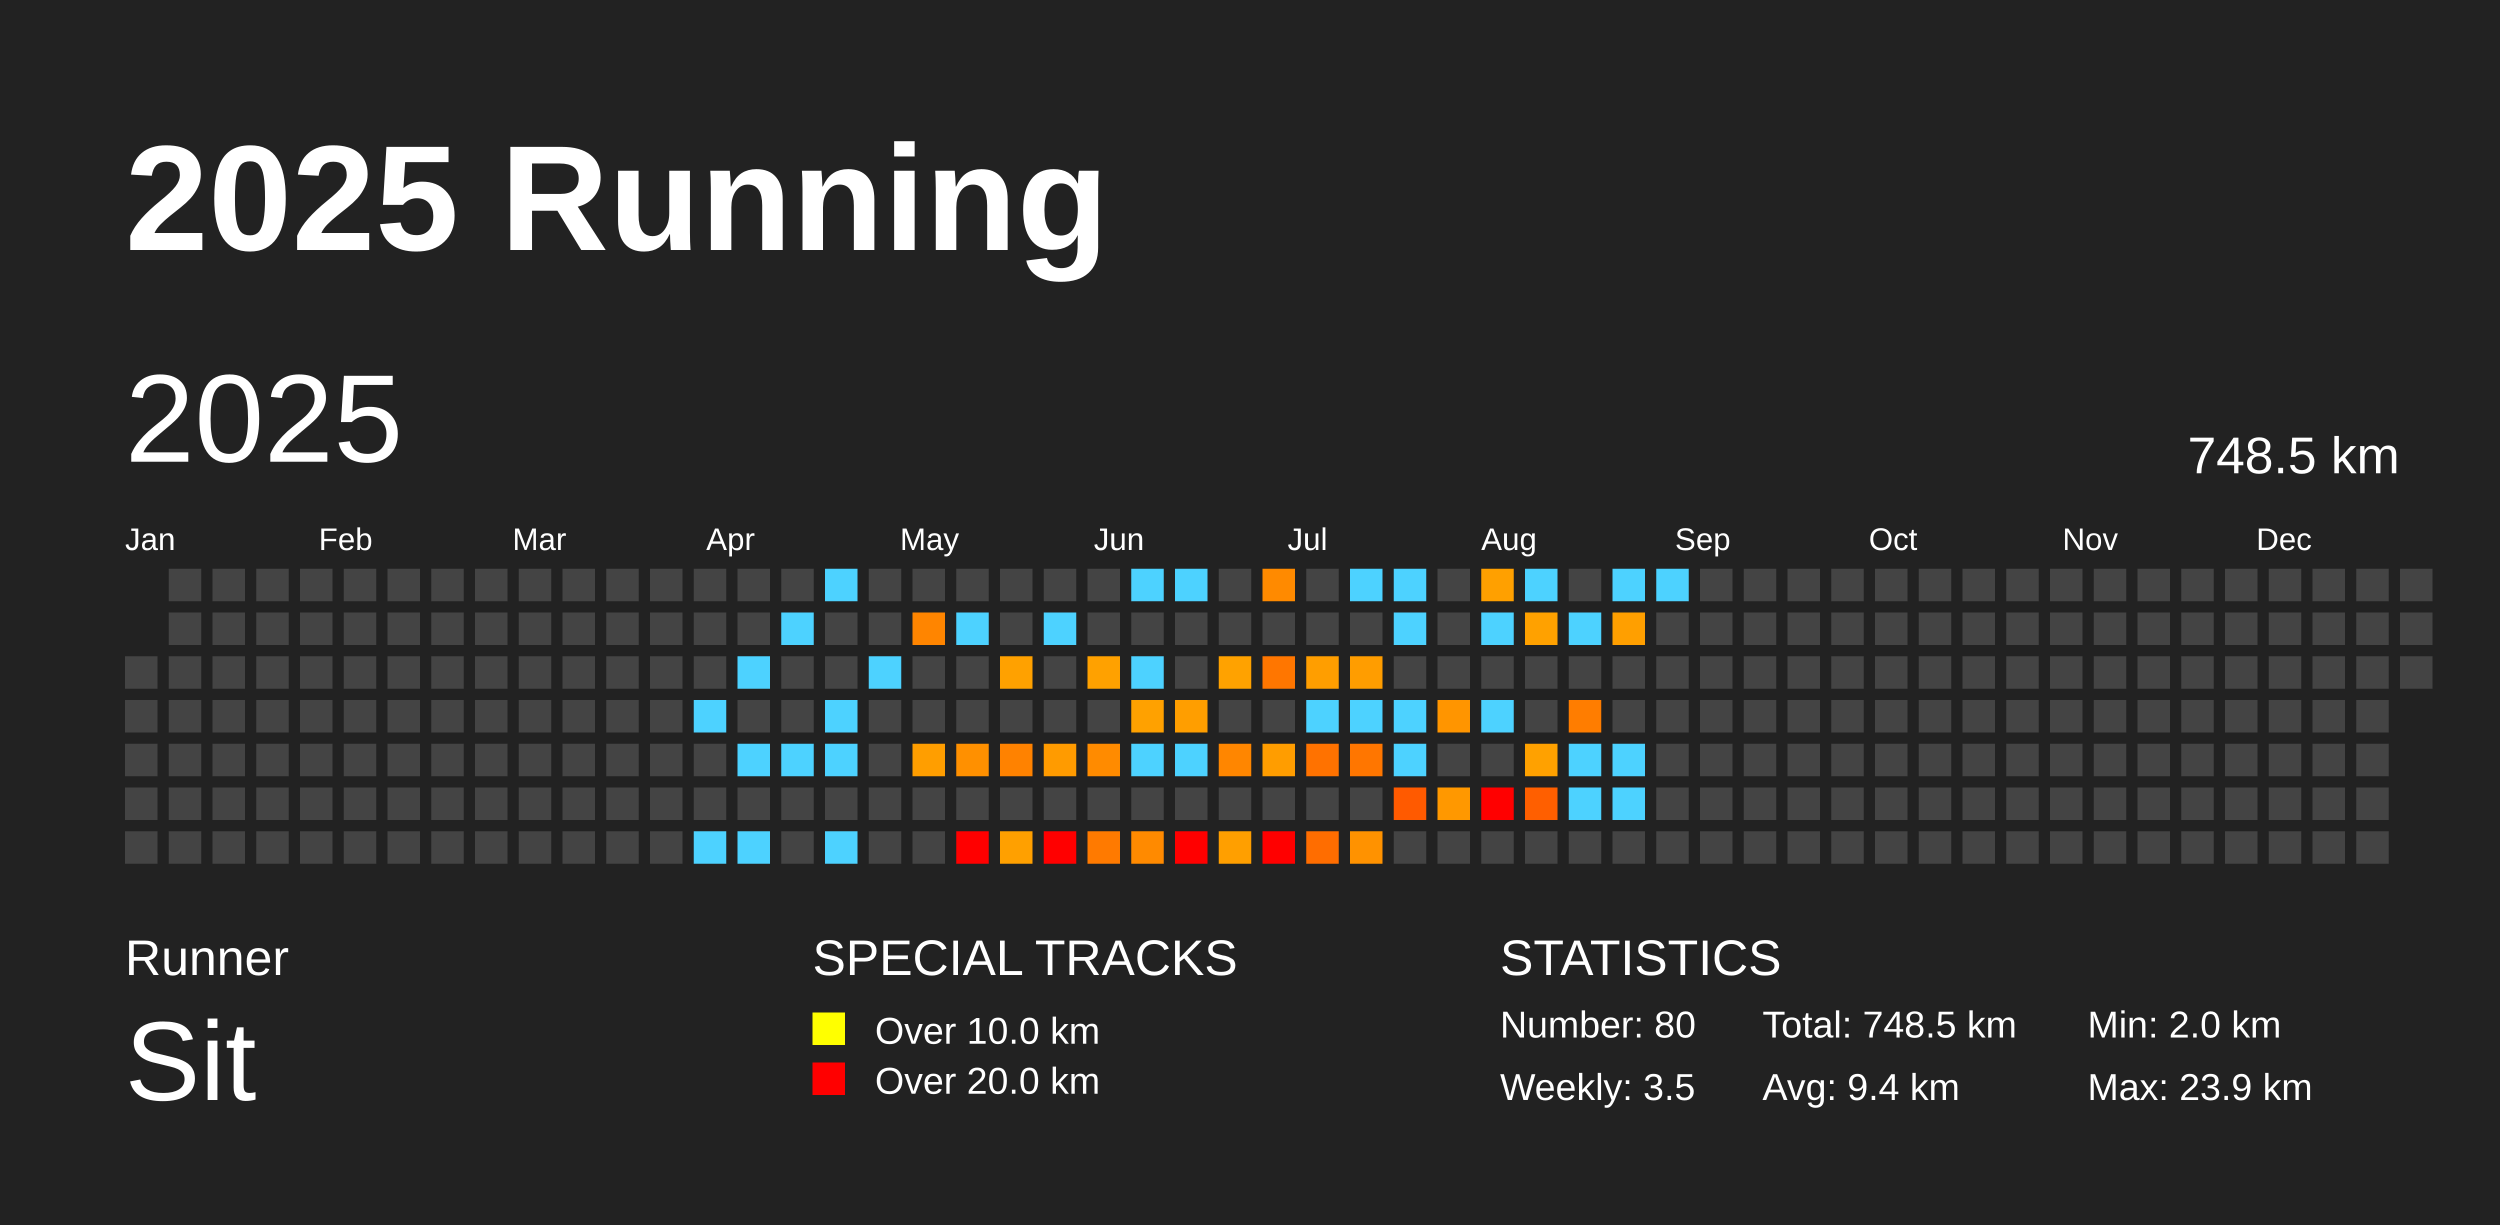
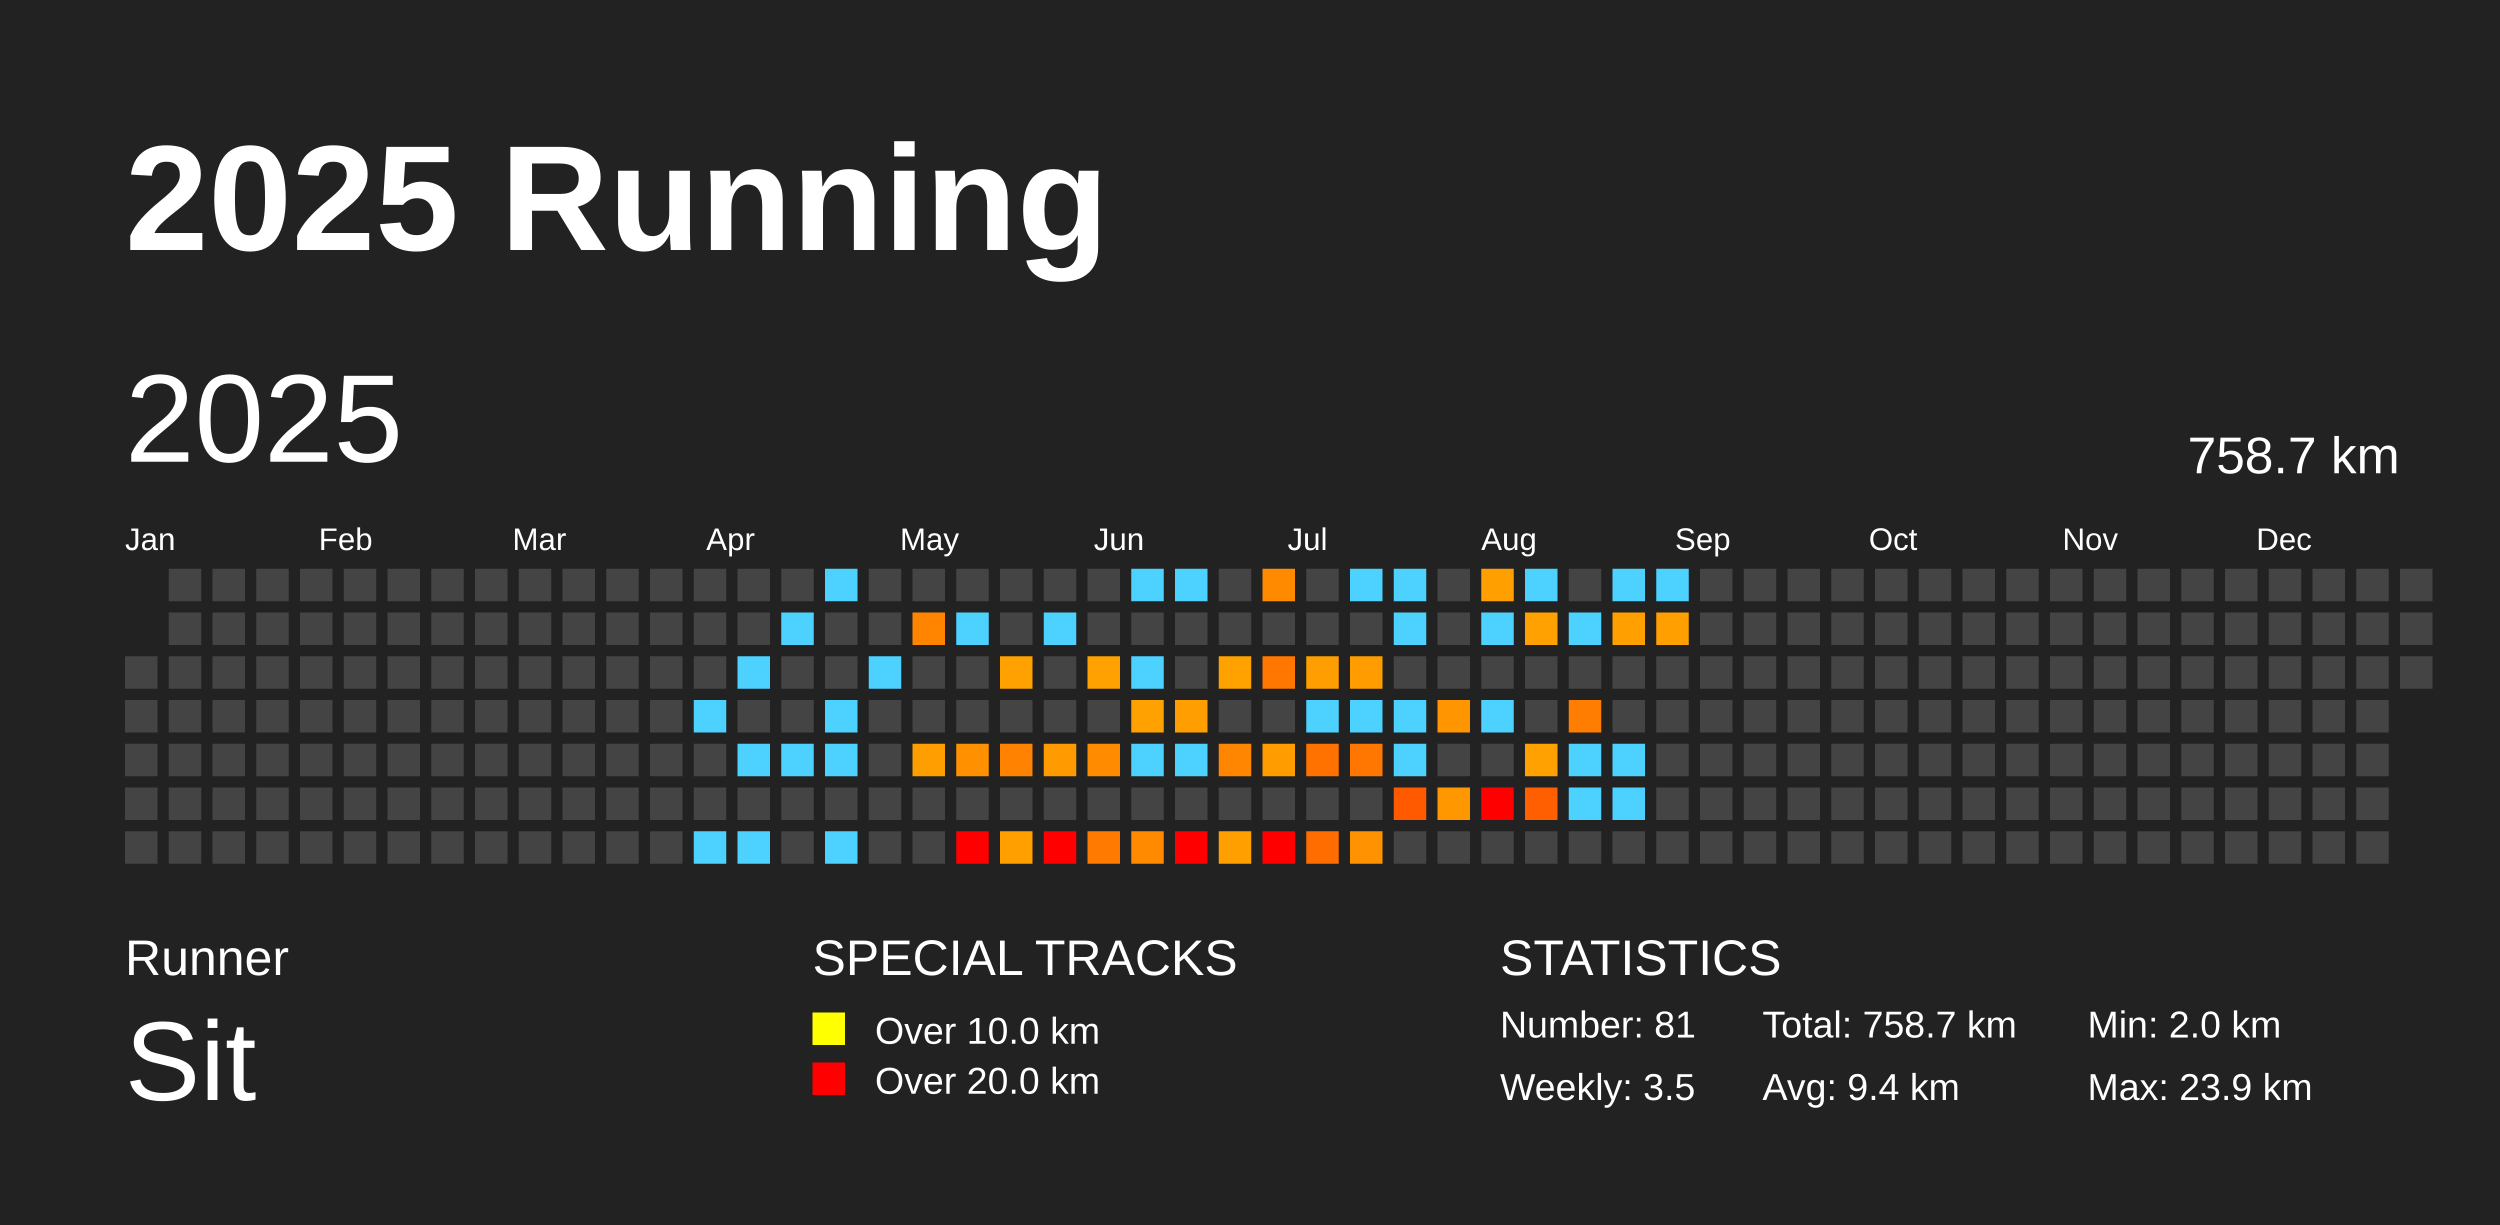
<svg xmlns="http://www.w3.org/2000/svg" baseProfile="full" height="98mm" version="1.1" viewBox="0,0,200,98" width="200mm">
  <defs />
  <rect fill="#222222" height="98" width="200" x="0" y="0" />
  <text fill="#FFFFFF" style="font-size:12px; font-family:Arial; font-weight:bold;" x="10" y="20">2025 Running</text>
  <text fill="#FFFFFF" style="font-size:4px; font-family:Arial" x="10" y="78">Runner</text>
  <text fill="#FFFFFF" style="font-size:9px; font-family:Arial" x="10" y="88">Sit</text>
  <text fill="#FFFFFF" style="font-size:4px; font-family:Arial" x="65" y="78">SPECIAL TRACKS</text>
  <rect fill="yellow" height="2.6" width="2.6" x="65" y="81" />
  <text fill="#FFFFFF" style="font-size:3px; font-family:Arial" x="70" y="83.5">Over 10.0 km</text>
  <rect fill="red" height="2.6" width="2.6" x="65" y="85" />
  <text fill="#FFFFFF" style="font-size:3px; font-family:Arial" x="70" y="87.5">Over 20.0 km</text>
  <text fill="#FFFFFF" style="font-size:4px; font-family:Arial" x="120" y="78">STATISTICS</text>
-   <text fill="#FFFFFF" style="font-size:3px; font-family:Arial" x="120" y="83">Number: 80</text>
+   <text fill="#FFFFFF" style="font-size:3px; font-family:Arial" x="120" y="83">Number: 81</text>
  <text fill="#FFFFFF" style="font-size:3px; font-family:Arial" x="120" y="88">Weekly: 3.5</text>
-   <text fill="#FFFFFF" style="font-size:3px; font-family:Arial" x="141" y="83">Total: 748.5 km</text>
+   <text fill="#FFFFFF" style="font-size:3px; font-family:Arial" x="141" y="83">Total: 758.7 km</text>
  <text fill="#FFFFFF" style="font-size:3px; font-family:Arial" x="141" y="88">Avg: 9.4 km</text>
  <text fill="#FFFFFF" style="font-size:3px; font-family:Arial" x="167" y="83">Min: 2.0 km</text>
  <text fill="#FFFFFF" style="font-size:3px; font-family:Arial" x="167" y="88">Max: 23.9 km</text>
  <text dominant-baseline="hanging" fill="#FFFFFF" style="font-size:10.0px; font-family:Arial;" x="10" y="30">2025</text>
-   <text dominant-baseline="hanging" fill="#FFFFFF" style="font-size:4.125px; font-family:Arial;" x="175" y="35">748.5 km</text>
+   <text dominant-baseline="hanging" fill="#FFFFFF" style="font-size:4.125px; font-family:Arial;" x="175" y="35">758.7 km</text>
  <text fill="#FFFFFF" style="font-size:2.5px; font-family:Arial" x="10.0" y="44">Jan</text>
  <text fill="#FFFFFF" style="font-size:2.5px; font-family:Arial" x="25.5" y="44">Feb</text>
  <text fill="#FFFFFF" style="font-size:2.5px; font-family:Arial" x="41.0" y="44">Mar</text>
  <text fill="#FFFFFF" style="font-size:2.5px; font-family:Arial" x="56.5" y="44">Apr</text>
  <text fill="#FFFFFF" style="font-size:2.5px; font-family:Arial" x="72.0" y="44">May</text>
  <text fill="#FFFFFF" style="font-size:2.5px; font-family:Arial" x="87.5" y="44">Jun</text>
  <text fill="#FFFFFF" style="font-size:2.5px; font-family:Arial" x="103.0" y="44">Jul</text>
  <text fill="#FFFFFF" style="font-size:2.5px; font-family:Arial" x="118.5" y="44">Aug</text>
  <text fill="#FFFFFF" style="font-size:2.5px; font-family:Arial" x="134.0" y="44">Sep</text>
  <text fill="#FFFFFF" style="font-size:2.5px; font-family:Arial" x="149.5" y="44">Oct</text>
  <text fill="#FFFFFF" style="font-size:2.5px; font-family:Arial" x="165.0" y="44">Nov</text>
  <text fill="#FFFFFF" style="font-size:2.5px; font-family:Arial" x="180.5" y="44">Dec</text>
  <rect fill="#444444" height="2.6" width="2.6" x="10.0" y="52.5" />
  <rect fill="#444444" height="2.6" width="2.6" x="10.0" y="56.0" />
  <rect fill="#444444" height="2.6" width="2.6" x="10.0" y="59.5" />
  <rect fill="#444444" height="2.6" width="2.6" x="10.0" y="63.0" />
  <rect fill="#444444" height="2.6" width="2.6" x="10.0" y="66.5" />
  <rect fill="#444444" height="2.6" width="2.6" x="13.5" y="45.5" />
  <rect fill="#444444" height="2.6" width="2.6" x="13.5" y="49.0" />
  <rect fill="#444444" height="2.6" width="2.6" x="13.5" y="52.5" />
  <rect fill="#444444" height="2.6" width="2.6" x="13.5" y="56.0" />
  <rect fill="#444444" height="2.6" width="2.6" x="13.5" y="59.5" />
  <rect fill="#444444" height="2.6" width="2.6" x="13.5" y="63.0" />
  <rect fill="#444444" height="2.6" width="2.6" x="13.5" y="66.5" />
  <rect fill="#444444" height="2.6" width="2.6" x="17.0" y="45.5" />
  <rect fill="#444444" height="2.6" width="2.6" x="17.0" y="49.0" />
  <rect fill="#444444" height="2.6" width="2.6" x="17.0" y="52.5" />
  <rect fill="#444444" height="2.6" width="2.6" x="17.0" y="56.0" />
  <rect fill="#444444" height="2.6" width="2.6" x="17.0" y="59.5" />
  <rect fill="#444444" height="2.6" width="2.6" x="17.0" y="63.0" />
  <rect fill="#444444" height="2.6" width="2.6" x="17.0" y="66.5" />
  <rect fill="#444444" height="2.6" width="2.6" x="20.5" y="45.5" />
  <rect fill="#444444" height="2.6" width="2.6" x="20.5" y="49.0" />
  <rect fill="#444444" height="2.6" width="2.6" x="20.5" y="52.5" />
  <rect fill="#444444" height="2.6" width="2.6" x="20.5" y="56.0" />
  <rect fill="#444444" height="2.6" width="2.6" x="20.5" y="59.5" />
  <rect fill="#444444" height="2.6" width="2.6" x="20.5" y="63.0" />
  <rect fill="#444444" height="2.6" width="2.6" x="20.5" y="66.5" />
  <rect fill="#444444" height="2.6" width="2.6" x="24.0" y="45.5" />
  <rect fill="#444444" height="2.6" width="2.6" x="24.0" y="49.0" />
  <rect fill="#444444" height="2.6" width="2.6" x="24.0" y="52.5" />
  <rect fill="#444444" height="2.6" width="2.6" x="24.0" y="56.0" />
  <rect fill="#444444" height="2.6" width="2.6" x="24.0" y="59.5" />
  <rect fill="#444444" height="2.6" width="2.6" x="24.0" y="63.0" />
  <rect fill="#444444" height="2.6" width="2.6" x="24.0" y="66.5" />
  <rect fill="#444444" height="2.6" width="2.6" x="27.5" y="45.5" />
  <rect fill="#444444" height="2.6" width="2.6" x="27.5" y="49.0" />
  <rect fill="#444444" height="2.6" width="2.6" x="27.5" y="52.5" />
  <rect fill="#444444" height="2.6" width="2.6" x="27.5" y="56.0" />
  <rect fill="#444444" height="2.6" width="2.6" x="27.5" y="59.5" />
  <rect fill="#444444" height="2.6" width="2.6" x="27.5" y="63.0" />
  <rect fill="#444444" height="2.6" width="2.6" x="27.5" y="66.5" />
  <rect fill="#444444" height="2.6" width="2.6" x="31.0" y="45.5" />
  <rect fill="#444444" height="2.6" width="2.6" x="31.0" y="49.0" />
  <rect fill="#444444" height="2.6" width="2.6" x="31.0" y="52.5" />
  <rect fill="#444444" height="2.6" width="2.6" x="31.0" y="56.0" />
  <rect fill="#444444" height="2.6" width="2.6" x="31.0" y="59.5" />
  <rect fill="#444444" height="2.6" width="2.6" x="31.0" y="63.0" />
  <rect fill="#444444" height="2.6" width="2.6" x="31.0" y="66.5" />
  <rect fill="#444444" height="2.6" width="2.6" x="34.5" y="45.5" />
  <rect fill="#444444" height="2.6" width="2.6" x="34.5" y="49.0" />
  <rect fill="#444444" height="2.6" width="2.6" x="34.5" y="52.5" />
  <rect fill="#444444" height="2.6" width="2.6" x="34.5" y="56.0" />
  <rect fill="#444444" height="2.6" width="2.6" x="34.5" y="59.5" />
  <rect fill="#444444" height="2.6" width="2.6" x="34.5" y="63.0" />
  <rect fill="#444444" height="2.6" width="2.6" x="34.5" y="66.5" />
  <rect fill="#444444" height="2.6" width="2.6" x="38.0" y="45.5" />
  <rect fill="#444444" height="2.6" width="2.6" x="38.0" y="49.0" />
  <rect fill="#444444" height="2.6" width="2.6" x="38.0" y="52.5" />
  <rect fill="#444444" height="2.6" width="2.6" x="38.0" y="56.0" />
  <rect fill="#444444" height="2.6" width="2.6" x="38.0" y="59.5" />
  <rect fill="#444444" height="2.6" width="2.6" x="38.0" y="63.0" />
  <rect fill="#444444" height="2.6" width="2.6" x="38.0" y="66.5" />
  <rect fill="#444444" height="2.6" width="2.6" x="41.5" y="45.5" />
  <rect fill="#444444" height="2.6" width="2.6" x="41.5" y="49.0" />
  <rect fill="#444444" height="2.6" width="2.6" x="41.5" y="52.5" />
  <rect fill="#444444" height="2.6" width="2.6" x="41.5" y="56.0" />
  <rect fill="#444444" height="2.6" width="2.6" x="41.5" y="59.5" />
  <rect fill="#444444" height="2.6" width="2.6" x="41.5" y="63.0" />
  <rect fill="#444444" height="2.6" width="2.6" x="41.5" y="66.5" />
  <rect fill="#444444" height="2.6" width="2.6" x="45.0" y="45.5" />
  <rect fill="#444444" height="2.6" width="2.6" x="45.0" y="49.0" />
  <rect fill="#444444" height="2.6" width="2.6" x="45.0" y="52.5" />
  <rect fill="#444444" height="2.6" width="2.6" x="45.0" y="56.0" />
  <rect fill="#444444" height="2.6" width="2.6" x="45.0" y="59.5" />
  <rect fill="#444444" height="2.6" width="2.6" x="45.0" y="63.0" />
  <rect fill="#444444" height="2.6" width="2.6" x="45.0" y="66.5" />
  <rect fill="#444444" height="2.6" width="2.6" x="48.5" y="45.5" />
  <rect fill="#444444" height="2.6" width="2.6" x="48.5" y="49.0" />
  <rect fill="#444444" height="2.6" width="2.6" x="48.5" y="52.5" />
  <rect fill="#444444" height="2.6" width="2.6" x="48.5" y="56.0" />
  <rect fill="#444444" height="2.6" width="2.6" x="48.5" y="59.5" />
  <rect fill="#444444" height="2.6" width="2.6" x="48.5" y="63.0" />
  <rect fill="#444444" height="2.6" width="2.6" x="48.5" y="66.5" />
  <rect fill="#444444" height="2.6" width="2.6" x="52.0" y="45.5" />
  <rect fill="#444444" height="2.6" width="2.6" x="52.0" y="49.0" />
  <rect fill="#444444" height="2.6" width="2.6" x="52.0" y="52.5" />
  <rect fill="#444444" height="2.6" width="2.6" x="52.0" y="56.0" />
  <rect fill="#444444" height="2.6" width="2.6" x="52.0" y="59.5" />
  <rect fill="#444444" height="2.6" width="2.6" x="52.0" y="63.0" />
  <rect fill="#444444" height="2.6" width="2.6" x="52.0" y="66.5" />
  <rect fill="#444444" height="2.6" width="2.6" x="55.5" y="45.5" />
  <rect fill="#444444" height="2.6" width="2.6" x="55.5" y="49.0" />
  <rect fill="#444444" height="2.6" width="2.6" x="55.5" y="52.5" />
  <rect fill="#4dd2ff" height="2.6" width="2.6" x="55.5" y="56.0" />
  <rect fill="#444444" height="2.6" width="2.6" x="55.5" y="59.5" />
  <rect fill="#444444" height="2.6" width="2.6" x="55.5" y="63.0" />
  <rect fill="#4dd2ff" height="2.6" width="2.6" x="55.5" y="66.5" />
  <rect fill="#444444" height="2.6" width="2.6" x="59.0" y="45.5" />
  <rect fill="#444444" height="2.6" width="2.6" x="59.0" y="49.0" />
  <rect fill="#4dd2ff" height="2.6" width="2.6" x="59.0" y="52.5" />
  <rect fill="#444444" height="2.6" width="2.6" x="59.0" y="56.0" />
  <rect fill="#4dd2ff" height="2.6" width="2.6" x="59.0" y="59.5" />
  <rect fill="#444444" height="2.6" width="2.6" x="59.0" y="63.0" />
  <rect fill="#4dd2ff" height="2.6" width="2.6" x="59.0" y="66.5" />
  <rect fill="#444444" height="2.6" width="2.6" x="62.5" y="45.5" />
  <rect fill="#4dd2ff" height="2.6" width="2.6" x="62.5" y="49.0" />
  <rect fill="#444444" height="2.6" width="2.6" x="62.5" y="52.5" />
  <rect fill="#444444" height="2.6" width="2.6" x="62.5" y="56.0" />
  <rect fill="#4dd2ff" height="2.6" width="2.6" x="62.5" y="59.5" />
  <rect fill="#444444" height="2.6" width="2.6" x="62.5" y="63.0" />
  <rect fill="#444444" height="2.6" width="2.6" x="62.5" y="66.5" />
  <rect fill="#4dd2ff" height="2.6" width="2.6" x="66.0" y="45.5" />
  <rect fill="#444444" height="2.6" width="2.6" x="66.0" y="49.0" />
  <rect fill="#444444" height="2.6" width="2.6" x="66.0" y="52.5" />
  <rect fill="#4dd2ff" height="2.6" width="2.6" x="66.0" y="56.0" />
  <rect fill="#4dd2ff" height="2.6" width="2.6" x="66.0" y="59.5" />
  <rect fill="#444444" height="2.6" width="2.6" x="66.0" y="63.0" />
  <rect fill="#4dd2ff" height="2.6" width="2.6" x="66.0" y="66.5" />
  <rect fill="#444444" height="2.6" width="2.6" x="69.5" y="45.5" />
  <rect fill="#444444" height="2.6" width="2.6" x="69.5" y="49.0" />
  <rect fill="#4dd2ff" height="2.6" width="2.6" x="69.5" y="52.5" />
  <rect fill="#444444" height="2.6" width="2.6" x="69.5" y="56.0" />
  <rect fill="#444444" height="2.6" width="2.6" x="69.5" y="59.5" />
  <rect fill="#444444" height="2.6" width="2.6" x="69.5" y="63.0" />
  <rect fill="#444444" height="2.6" width="2.6" x="69.5" y="66.5" />
  <rect fill="#444444" height="2.6" width="2.6" x="73.0" y="45.5" />
  <rect fill="#ff8500" height="2.6" width="2.6" x="73.0" y="49.0" />
  <rect fill="#444444" height="2.6" width="2.6" x="73.0" y="52.5" />
  <rect fill="#444444" height="2.6" width="2.6" x="73.0" y="56.0" />
  <rect fill="#ff9e00" height="2.6" width="2.6" x="73.0" y="59.5" />
  <rect fill="#444444" height="2.6" width="2.6" x="73.0" y="63.0" />
  <rect fill="#444444" height="2.6" width="2.6" x="73.0" y="66.5" />
  <rect fill="#444444" height="2.6" width="2.6" x="76.5" y="45.5" />
  <rect fill="#4dd2ff" height="2.6" width="2.6" x="76.5" y="49.0" />
  <rect fill="#444444" height="2.6" width="2.6" x="76.5" y="52.5" />
  <rect fill="#444444" height="2.6" width="2.6" x="76.5" y="56.0" />
  <rect fill="#ff9000" height="2.6" width="2.6" x="76.5" y="59.5" />
  <rect fill="#444444" height="2.6" width="2.6" x="76.5" y="63.0" />
  <rect fill="red" height="2.6" width="2.6" x="76.5" y="66.5" />
  <rect fill="#444444" height="2.6" width="2.6" x="80.0" y="45.5" />
  <rect fill="#444444" height="2.6" width="2.6" x="80.0" y="49.0" />
  <rect fill="#ffa100" height="2.6" width="2.6" x="80.0" y="52.5" />
  <rect fill="#444444" height="2.6" width="2.6" x="80.0" y="56.0" />
  <rect fill="#ff8200" height="2.6" width="2.6" x="80.0" y="59.5" />
  <rect fill="#444444" height="2.6" width="2.6" x="80.0" y="63.0" />
  <rect fill="#ffa000" height="2.6" width="2.6" x="80.0" y="66.5" />
  <rect fill="#444444" height="2.6" width="2.6" x="83.5" y="45.5" />
  <rect fill="#4dd2ff" height="2.6" width="2.6" x="83.5" y="49.0" />
  <rect fill="#444444" height="2.6" width="2.6" x="83.5" y="52.5" />
  <rect fill="#444444" height="2.6" width="2.6" x="83.5" y="56.0" />
  <rect fill="#ff9b00" height="2.6" width="2.6" x="83.5" y="59.5" />
  <rect fill="#444444" height="2.6" width="2.6" x="83.5" y="63.0" />
  <rect fill="red" height="2.6" width="2.6" x="83.5" y="66.5" />
  <rect fill="#444444" height="2.6" width="2.6" x="87.0" y="45.5" />
  <rect fill="#444444" height="2.6" width="2.6" x="87.0" y="49.0" />
  <rect fill="#ffa100" height="2.6" width="2.6" x="87.0" y="52.5" />
  <rect fill="#444444" height="2.6" width="2.6" x="87.0" y="56.0" />
  <rect fill="#ff8b00" height="2.6" width="2.6" x="87.0" y="59.5" />
  <rect fill="#444444" height="2.6" width="2.6" x="87.0" y="63.0" />
  <rect fill="#ff7a00" height="2.6" width="2.6" x="87.0" y="66.5" />
  <rect fill="#4dd2ff" height="2.6" width="2.6" x="90.5" y="45.5" />
  <rect fill="#444444" height="2.6" width="2.6" x="90.5" y="49.0" />
  <rect fill="#4dd2ff" height="2.6" width="2.6" x="90.5" y="52.5" />
  <rect fill="#ffa100" height="2.6" width="2.6" x="90.5" y="56.0" />
  <rect fill="#4dd2ff" height="2.6" width="2.6" x="90.5" y="59.5" />
  <rect fill="#444444" height="2.6" width="2.6" x="90.5" y="63.0" />
  <rect fill="#ff8a00" height="2.6" width="2.6" x="90.5" y="66.5" />
  <rect fill="#4dd2ff" height="2.6" width="2.6" x="94.0" y="45.5" />
  <rect fill="#444444" height="2.6" width="2.6" x="94.0" y="49.0" />
  <rect fill="#444444" height="2.6" width="2.6" x="94.0" y="52.5" />
  <rect fill="#ff9e00" height="2.6" width="2.6" x="94.0" y="56.0" />
  <rect fill="#4dd2ff" height="2.6" width="2.6" x="94.0" y="59.5" />
  <rect fill="#444444" height="2.6" width="2.6" x="94.0" y="63.0" />
  <rect fill="red" height="2.6" width="2.6" x="94.0" y="66.5" />
  <rect fill="#444444" height="2.6" width="2.6" x="97.5" y="45.5" />
  <rect fill="#444444" height="2.6" width="2.6" x="97.5" y="49.0" />
  <rect fill="#ffa200" height="2.6" width="2.6" x="97.5" y="52.5" />
  <rect fill="#444444" height="2.6" width="2.6" x="97.5" y="56.0" />
  <rect fill="#ff8600" height="2.6" width="2.6" x="97.5" y="59.5" />
  <rect fill="#444444" height="2.6" width="2.6" x="97.5" y="63.0" />
  <rect fill="#ff9f00" height="2.6" width="2.6" x="97.5" y="66.5" />
  <rect fill="#ff8a00" height="2.6" width="2.6" x="101.0" y="45.5" />
  <rect fill="#444444" height="2.6" width="2.6" x="101.0" y="49.0" />
  <rect fill="#ff7600" height="2.6" width="2.6" x="101.0" y="52.5" />
  <rect fill="#444444" height="2.6" width="2.6" x="101.0" y="56.0" />
  <rect fill="#ff9d00" height="2.6" width="2.6" x="101.0" y="59.5" />
  <rect fill="#444444" height="2.6" width="2.6" x="101.0" y="63.0" />
  <rect fill="red" height="2.6" width="2.6" x="101.0" y="66.5" />
  <rect fill="#444444" height="2.6" width="2.6" x="104.5" y="45.5" />
  <rect fill="#444444" height="2.6" width="2.6" x="104.5" y="49.0" />
  <rect fill="#ff9e00" height="2.6" width="2.6" x="104.5" y="52.5" />
  <rect fill="#4dd2ff" height="2.6" width="2.6" x="104.5" y="56.0" />
  <rect fill="#ff7200" height="2.6" width="2.6" x="104.5" y="59.5" />
  <rect fill="#444444" height="2.6" width="2.6" x="104.5" y="63.0" />
  <rect fill="#ff6d00" height="2.6" width="2.6" x="104.5" y="66.5" />
  <rect fill="#4dd2ff" height="2.6" width="2.6" x="108.0" y="45.5" />
  <rect fill="#444444" height="2.6" width="2.6" x="108.0" y="49.0" />
  <rect fill="#ff9d00" height="2.6" width="2.6" x="108.0" y="52.5" />
  <rect fill="#4dd2ff" height="2.6" width="2.6" x="108.0" y="56.0" />
  <rect fill="#ff7600" height="2.6" width="2.6" x="108.0" y="59.5" />
  <rect fill="#444444" height="2.6" width="2.6" x="108.0" y="63.0" />
  <rect fill="#ff9200" height="2.6" width="2.6" x="108.0" y="66.5" />
  <rect fill="#4dd2ff" height="2.6" width="2.6" x="111.5" y="45.5" />
  <rect fill="#4dd2ff" height="2.6" width="2.6" x="111.5" y="49.0" />
  <rect fill="#444444" height="2.6" width="2.6" x="111.5" y="52.5" />
  <rect fill="#4dd2ff" height="2.6" width="2.6" x="111.5" y="56.0" />
  <rect fill="#4dd2ff" height="2.6" width="2.6" x="111.5" y="59.5" />
  <rect fill="#ff5a00" height="2.6" width="2.6" x="111.5" y="63.0" />
  <rect fill="#444444" height="2.6" width="2.6" x="111.5" y="66.5" />
  <rect fill="#444444" height="2.6" width="2.6" x="115.0" y="45.5" />
  <rect fill="#444444" height="2.6" width="2.6" x="115.0" y="49.0" />
  <rect fill="#444444" height="2.6" width="2.6" x="115.0" y="52.5" />
  <rect fill="#ff9500" height="2.6" width="2.6" x="115.0" y="56.0" />
  <rect fill="#444444" height="2.6" width="2.6" x="115.0" y="59.5" />
  <rect fill="#ff9800" height="2.6" width="2.6" x="115.0" y="63.0" />
  <rect fill="#444444" height="2.6" width="2.6" x="115.0" y="66.5" />
  <rect fill="#ffa000" height="2.6" width="2.6" x="118.5" y="45.5" />
  <rect fill="#4dd2ff" height="2.6" width="2.6" x="118.5" y="49.0" />
  <rect fill="#444444" height="2.6" width="2.6" x="118.5" y="52.5" />
  <rect fill="#4dd2ff" height="2.6" width="2.6" x="118.5" y="56.0" />
  <rect fill="#444444" height="2.6" width="2.6" x="118.5" y="59.5" />
  <rect fill="red" height="2.6" width="2.6" x="118.5" y="63.0" />
  <rect fill="#444444" height="2.6" width="2.6" x="118.5" y="66.5" />
  <rect fill="#4dd2ff" height="2.6" width="2.6" x="122.0" y="45.5" />
  <rect fill="#ffa100" height="2.6" width="2.6" x="122.0" y="49.0" />
  <rect fill="#444444" height="2.6" width="2.6" x="122.0" y="52.5" />
  <rect fill="#444444" height="2.6" width="2.6" x="122.0" y="56.0" />
  <rect fill="#ffa100" height="2.6" width="2.6" x="122.0" y="59.5" />
  <rect fill="#ff5f00" height="2.6" width="2.6" x="122.0" y="63.0" />
  <rect fill="#444444" height="2.6" width="2.6" x="122.0" y="66.5" />
  <rect fill="#444444" height="2.6" width="2.6" x="125.5" y="45.5" />
  <rect fill="#4dd2ff" height="2.6" width="2.6" x="125.5" y="49.0" />
  <rect fill="#444444" height="2.6" width="2.6" x="125.5" y="52.5" />
  <rect fill="#ff7d00" height="2.6" width="2.6" x="125.5" y="56.0" />
  <rect fill="#4dd2ff" height="2.6" width="2.6" x="125.5" y="59.5" />
  <rect fill="#4dd2ff" height="2.6" width="2.6" x="125.5" y="63.0" />
  <rect fill="#444444" height="2.6" width="2.6" x="125.5" y="66.5" />
  <rect fill="#4dd2ff" height="2.6" width="2.6" x="129.0" y="45.5" />
  <rect fill="#ff9f00" height="2.6" width="2.6" x="129.0" y="49.0" />
  <rect fill="#444444" height="2.6" width="2.6" x="129.0" y="52.5" />
  <rect fill="#444444" height="2.6" width="2.6" x="129.0" y="56.0" />
  <rect fill="#4dd2ff" height="2.6" width="2.6" x="129.0" y="59.5" />
  <rect fill="#4dd2ff" height="2.6" width="2.6" x="129.0" y="63.0" />
  <rect fill="#444444" height="2.6" width="2.6" x="129.0" y="66.5" />
  <rect fill="#4dd2ff" height="2.6" width="2.6" x="132.5" y="45.5" />
-   <rect fill="#444444" height="2.6" width="2.6" x="132.5" y="49.0" />
+   <rect fill="#ffa000" height="2.6" width="2.6" x="132.5" y="49.0" />
  <rect fill="#444444" height="2.6" width="2.6" x="132.5" y="52.5" />
  <rect fill="#444444" height="2.6" width="2.6" x="132.5" y="56.0" />
  <rect fill="#444444" height="2.6" width="2.6" x="132.5" y="59.5" />
  <rect fill="#444444" height="2.6" width="2.6" x="132.5" y="63.0" />
  <rect fill="#444444" height="2.6" width="2.6" x="132.5" y="66.5" />
  <rect fill="#444444" height="2.6" width="2.6" x="136.0" y="45.5" />
  <rect fill="#444444" height="2.6" width="2.6" x="136.0" y="49.0" />
  <rect fill="#444444" height="2.6" width="2.6" x="136.0" y="52.5" />
  <rect fill="#444444" height="2.6" width="2.6" x="136.0" y="56.0" />
  <rect fill="#444444" height="2.6" width="2.6" x="136.0" y="59.5" />
  <rect fill="#444444" height="2.6" width="2.6" x="136.0" y="63.0" />
  <rect fill="#444444" height="2.6" width="2.6" x="136.0" y="66.5" />
  <rect fill="#444444" height="2.6" width="2.6" x="139.5" y="45.5" />
  <rect fill="#444444" height="2.6" width="2.6" x="139.5" y="49.0" />
  <rect fill="#444444" height="2.6" width="2.6" x="139.5" y="52.5" />
  <rect fill="#444444" height="2.6" width="2.6" x="139.5" y="56.0" />
  <rect fill="#444444" height="2.6" width="2.6" x="139.5" y="59.5" />
  <rect fill="#444444" height="2.6" width="2.6" x="139.5" y="63.0" />
  <rect fill="#444444" height="2.6" width="2.6" x="139.5" y="66.5" />
  <rect fill="#444444" height="2.6" width="2.6" x="143.0" y="45.5" />
  <rect fill="#444444" height="2.6" width="2.6" x="143.0" y="49.0" />
  <rect fill="#444444" height="2.6" width="2.6" x="143.0" y="52.5" />
  <rect fill="#444444" height="2.6" width="2.6" x="143.0" y="56.0" />
  <rect fill="#444444" height="2.6" width="2.6" x="143.0" y="59.5" />
  <rect fill="#444444" height="2.6" width="2.6" x="143.0" y="63.0" />
  <rect fill="#444444" height="2.6" width="2.6" x="143.0" y="66.5" />
  <rect fill="#444444" height="2.6" width="2.6" x="146.5" y="45.5" />
  <rect fill="#444444" height="2.6" width="2.6" x="146.5" y="49.0" />
  <rect fill="#444444" height="2.6" width="2.6" x="146.5" y="52.5" />
  <rect fill="#444444" height="2.6" width="2.6" x="146.5" y="56.0" />
  <rect fill="#444444" height="2.6" width="2.6" x="146.5" y="59.5" />
  <rect fill="#444444" height="2.6" width="2.6" x="146.5" y="63.0" />
  <rect fill="#444444" height="2.6" width="2.6" x="146.5" y="66.5" />
  <rect fill="#444444" height="2.6" width="2.6" x="150.0" y="45.5" />
  <rect fill="#444444" height="2.6" width="2.6" x="150.0" y="49.0" />
  <rect fill="#444444" height="2.6" width="2.6" x="150.0" y="52.5" />
  <rect fill="#444444" height="2.6" width="2.6" x="150.0" y="56.0" />
  <rect fill="#444444" height="2.6" width="2.6" x="150.0" y="59.5" />
  <rect fill="#444444" height="2.6" width="2.6" x="150.0" y="63.0" />
  <rect fill="#444444" height="2.6" width="2.6" x="150.0" y="66.5" />
  <rect fill="#444444" height="2.6" width="2.6" x="153.5" y="45.5" />
  <rect fill="#444444" height="2.6" width="2.6" x="153.5" y="49.0" />
  <rect fill="#444444" height="2.6" width="2.6" x="153.5" y="52.5" />
  <rect fill="#444444" height="2.6" width="2.6" x="153.5" y="56.0" />
  <rect fill="#444444" height="2.6" width="2.6" x="153.5" y="59.5" />
  <rect fill="#444444" height="2.6" width="2.6" x="153.5" y="63.0" />
  <rect fill="#444444" height="2.6" width="2.6" x="153.5" y="66.5" />
  <rect fill="#444444" height="2.6" width="2.6" x="157.0" y="45.5" />
  <rect fill="#444444" height="2.6" width="2.6" x="157.0" y="49.0" />
  <rect fill="#444444" height="2.6" width="2.6" x="157.0" y="52.5" />
  <rect fill="#444444" height="2.6" width="2.6" x="157.0" y="56.0" />
  <rect fill="#444444" height="2.6" width="2.6" x="157.0" y="59.5" />
  <rect fill="#444444" height="2.6" width="2.6" x="157.0" y="63.0" />
  <rect fill="#444444" height="2.6" width="2.6" x="157.0" y="66.5" />
  <rect fill="#444444" height="2.6" width="2.6" x="160.5" y="45.5" />
  <rect fill="#444444" height="2.6" width="2.6" x="160.5" y="49.0" />
  <rect fill="#444444" height="2.6" width="2.6" x="160.5" y="52.5" />
  <rect fill="#444444" height="2.6" width="2.6" x="160.5" y="56.0" />
  <rect fill="#444444" height="2.6" width="2.6" x="160.5" y="59.5" />
  <rect fill="#444444" height="2.6" width="2.6" x="160.5" y="63.0" />
  <rect fill="#444444" height="2.6" width="2.6" x="160.5" y="66.5" />
  <rect fill="#444444" height="2.6" width="2.6" x="164.0" y="45.5" />
  <rect fill="#444444" height="2.6" width="2.6" x="164.0" y="49.0" />
  <rect fill="#444444" height="2.6" width="2.6" x="164.0" y="52.5" />
  <rect fill="#444444" height="2.6" width="2.6" x="164.0" y="56.0" />
  <rect fill="#444444" height="2.6" width="2.6" x="164.0" y="59.5" />
  <rect fill="#444444" height="2.6" width="2.6" x="164.0" y="63.0" />
  <rect fill="#444444" height="2.6" width="2.6" x="164.0" y="66.5" />
  <rect fill="#444444" height="2.6" width="2.6" x="167.5" y="45.5" />
  <rect fill="#444444" height="2.6" width="2.6" x="167.5" y="49.0" />
  <rect fill="#444444" height="2.6" width="2.6" x="167.5" y="52.5" />
  <rect fill="#444444" height="2.6" width="2.6" x="167.5" y="56.0" />
  <rect fill="#444444" height="2.6" width="2.6" x="167.5" y="59.5" />
  <rect fill="#444444" height="2.6" width="2.6" x="167.5" y="63.0" />
  <rect fill="#444444" height="2.6" width="2.6" x="167.5" y="66.5" />
  <rect fill="#444444" height="2.6" width="2.6" x="171.0" y="45.5" />
  <rect fill="#444444" height="2.6" width="2.6" x="171.0" y="49.0" />
  <rect fill="#444444" height="2.6" width="2.6" x="171.0" y="52.5" />
  <rect fill="#444444" height="2.6" width="2.6" x="171.0" y="56.0" />
  <rect fill="#444444" height="2.6" width="2.6" x="171.0" y="59.5" />
  <rect fill="#444444" height="2.6" width="2.6" x="171.0" y="63.0" />
  <rect fill="#444444" height="2.6" width="2.6" x="171.0" y="66.5" />
  <rect fill="#444444" height="2.6" width="2.6" x="174.5" y="45.5" />
  <rect fill="#444444" height="2.6" width="2.6" x="174.5" y="49.0" />
  <rect fill="#444444" height="2.6" width="2.6" x="174.5" y="52.5" />
  <rect fill="#444444" height="2.6" width="2.6" x="174.5" y="56.0" />
  <rect fill="#444444" height="2.6" width="2.6" x="174.5" y="59.5" />
  <rect fill="#444444" height="2.6" width="2.6" x="174.5" y="63.0" />
  <rect fill="#444444" height="2.6" width="2.6" x="174.5" y="66.5" />
  <rect fill="#444444" height="2.6" width="2.6" x="178.0" y="45.5" />
  <rect fill="#444444" height="2.6" width="2.6" x="178.0" y="49.0" />
  <rect fill="#444444" height="2.6" width="2.6" x="178.0" y="52.5" />
  <rect fill="#444444" height="2.6" width="2.6" x="178.0" y="56.0" />
  <rect fill="#444444" height="2.6" width="2.6" x="178.0" y="59.5" />
  <rect fill="#444444" height="2.6" width="2.6" x="178.0" y="63.0" />
  <rect fill="#444444" height="2.6" width="2.6" x="178.0" y="66.5" />
  <rect fill="#444444" height="2.6" width="2.6" x="181.5" y="45.5" />
  <rect fill="#444444" height="2.6" width="2.6" x="181.5" y="49.0" />
  <rect fill="#444444" height="2.6" width="2.6" x="181.5" y="52.5" />
  <rect fill="#444444" height="2.6" width="2.6" x="181.5" y="56.0" />
  <rect fill="#444444" height="2.6" width="2.6" x="181.5" y="59.5" />
  <rect fill="#444444" height="2.6" width="2.6" x="181.5" y="63.0" />
  <rect fill="#444444" height="2.6" width="2.6" x="181.5" y="66.5" />
  <rect fill="#444444" height="2.6" width="2.6" x="185.0" y="45.5" />
  <rect fill="#444444" height="2.6" width="2.6" x="185.0" y="49.0" />
  <rect fill="#444444" height="2.6" width="2.6" x="185.0" y="52.5" />
  <rect fill="#444444" height="2.6" width="2.6" x="185.0" y="56.0" />
  <rect fill="#444444" height="2.6" width="2.6" x="185.0" y="59.5" />
  <rect fill="#444444" height="2.6" width="2.6" x="185.0" y="63.0" />
  <rect fill="#444444" height="2.6" width="2.6" x="185.0" y="66.5" />
  <rect fill="#444444" height="2.6" width="2.6" x="188.5" y="45.5" />
  <rect fill="#444444" height="2.6" width="2.6" x="188.5" y="49.0" />
  <rect fill="#444444" height="2.6" width="2.6" x="188.5" y="52.5" />
  <rect fill="#444444" height="2.6" width="2.6" x="188.5" y="56.0" />
  <rect fill="#444444" height="2.6" width="2.6" x="188.5" y="59.5" />
  <rect fill="#444444" height="2.6" width="2.6" x="188.5" y="63.0" />
  <rect fill="#444444" height="2.6" width="2.6" x="188.5" y="66.5" />
  <rect fill="#444444" height="2.6" width="2.6" x="192.0" y="45.5" />
  <rect fill="#444444" height="2.6" width="2.6" x="192.0" y="49.0" />
  <rect fill="#444444" height="2.6" width="2.6" x="192.0" y="52.5" />
</svg>
